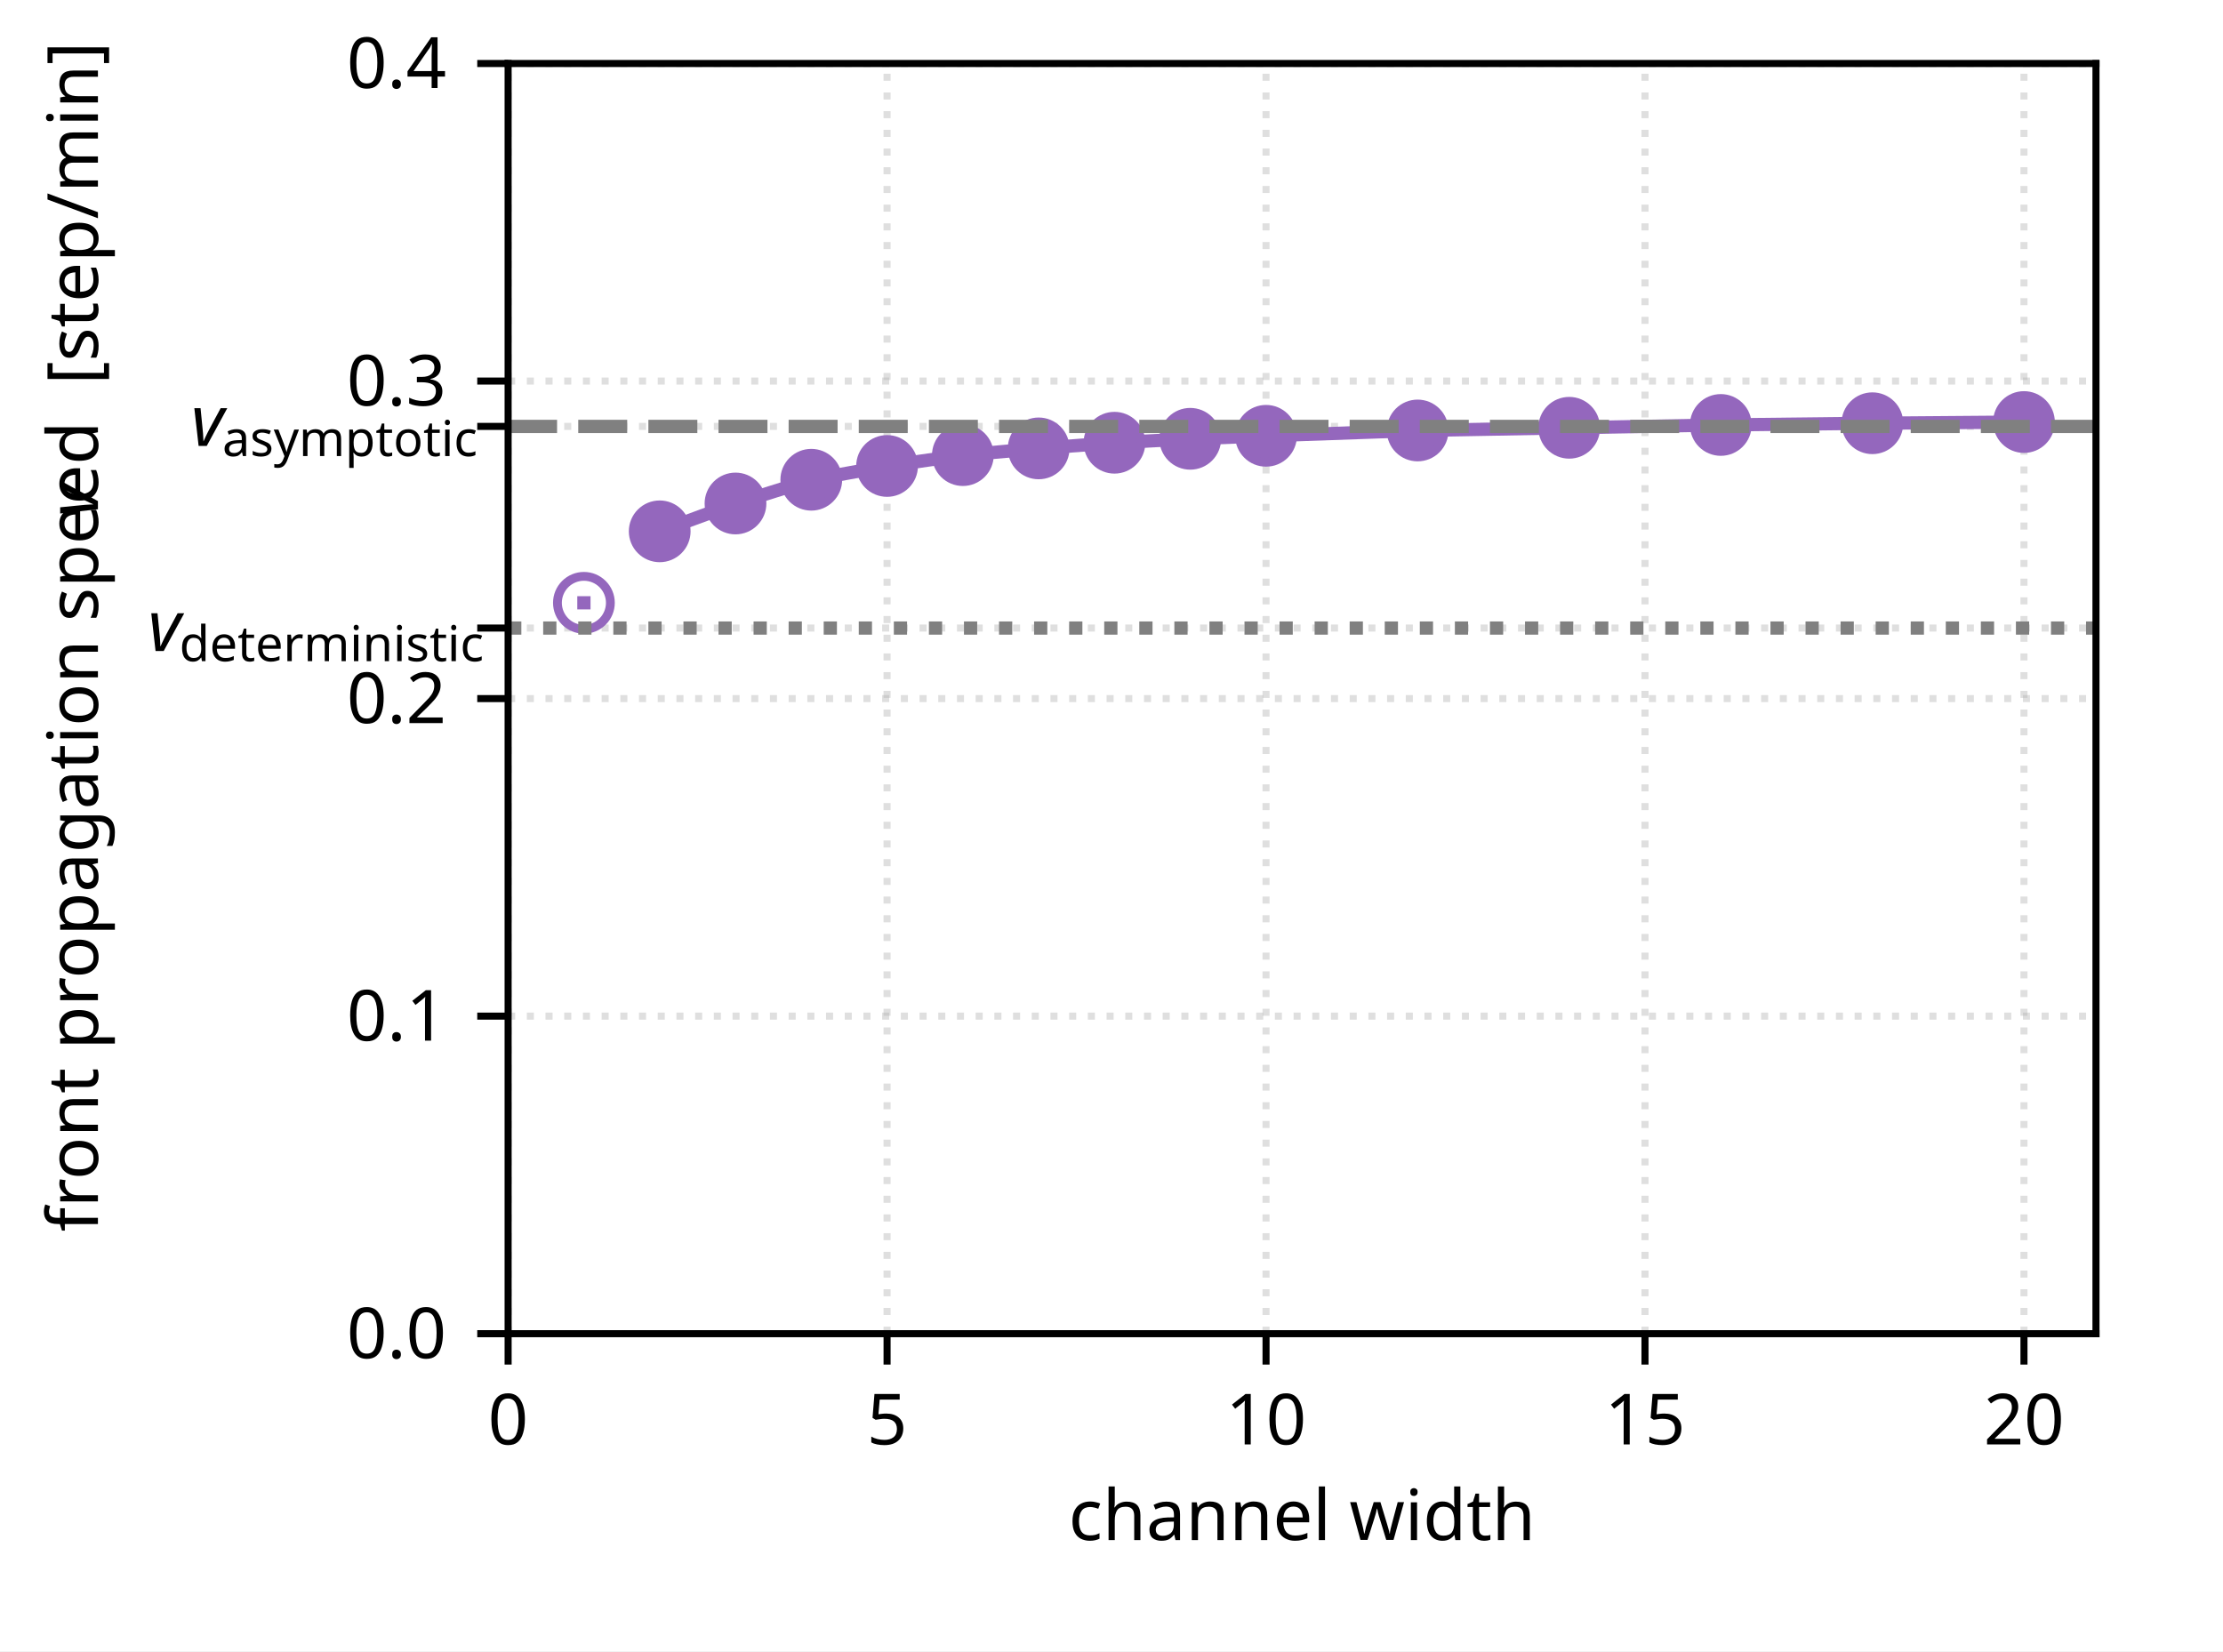
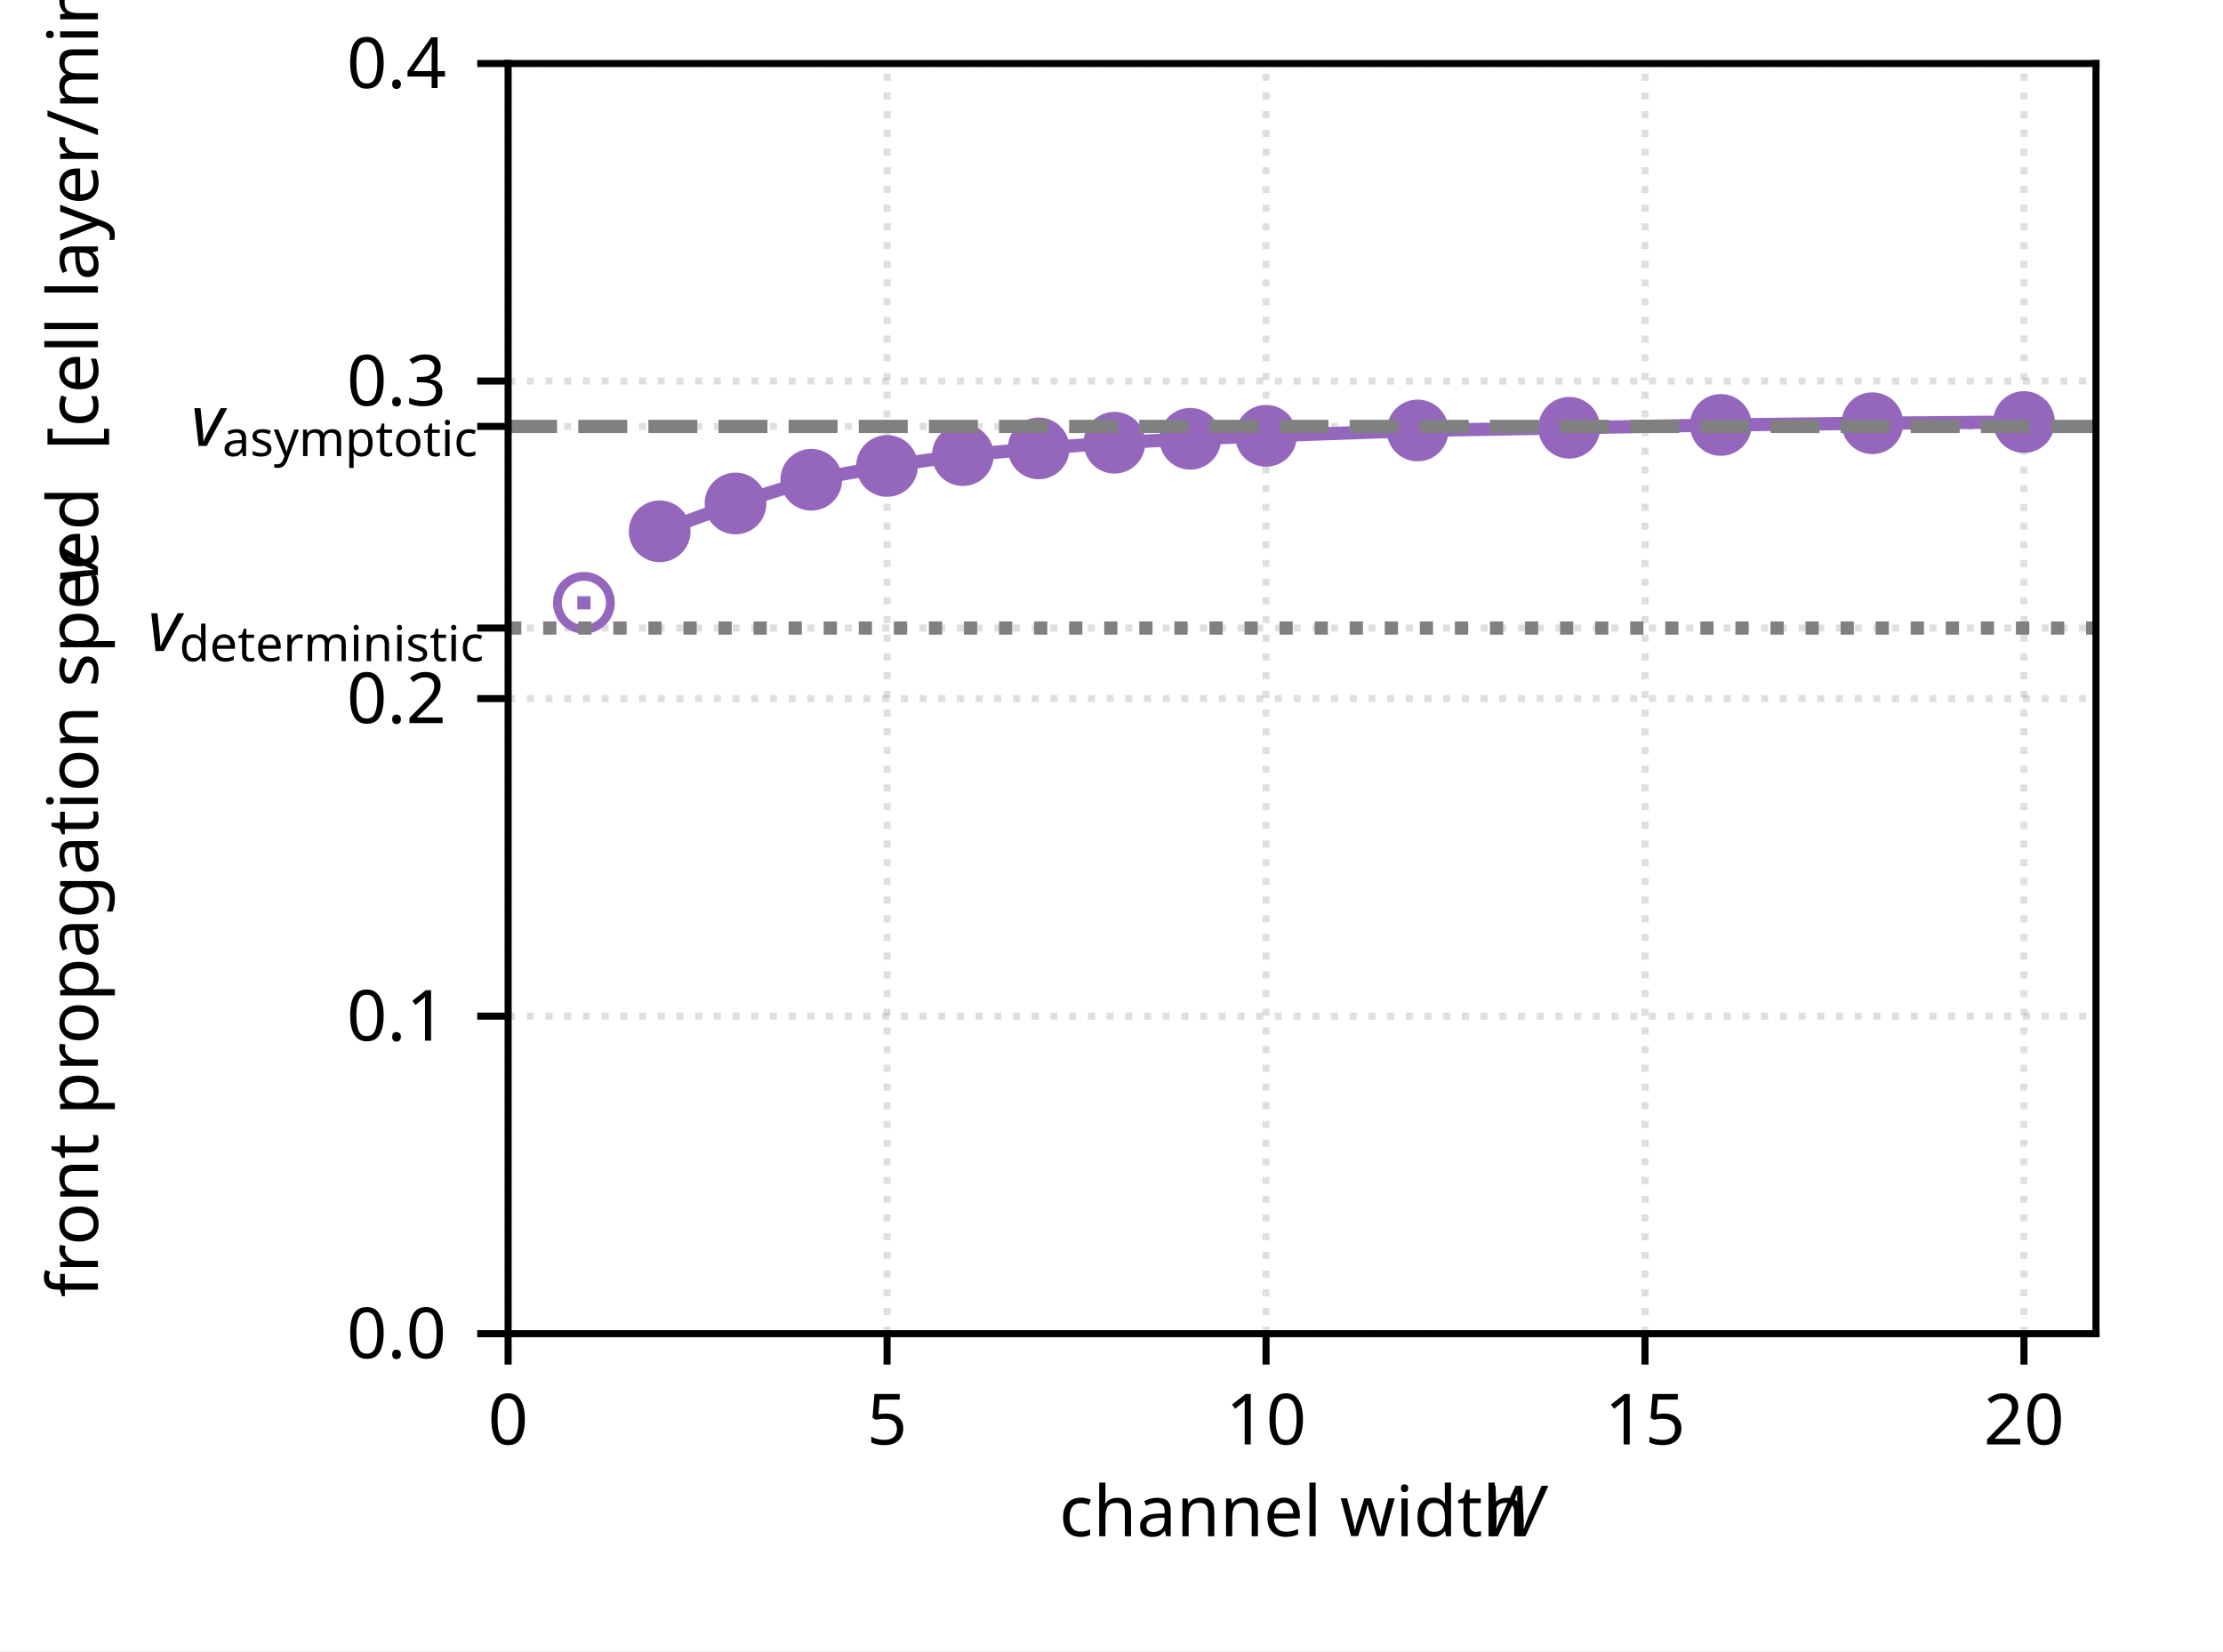
<svg xmlns="http://www.w3.org/2000/svg" xmlns:xlink="http://www.w3.org/1999/xlink" width="252pt" height="187.2pt" viewBox="0 0 252 187.2" version="1.1">
  <defs>
    <style type="text/css">*{stroke-linejoin: round; stroke-linecap: butt}</style>
  </defs>
  <g id="figure_1">
    <g id="patch_1">
      <path d="M 0 187.2  L 252 187.2  L 252 0  L 0 0  z " style="fill: #ffffff" />
    </g>
    <g id="axes_1">
      <g id="patch_2">
        <path d="M 57.6 151.2  L 237.6 151.2  L 237.6 7.2  L 57.6 7.2  z " style="fill: #ffffff" />
      </g>
      <g id="matplotlib.axis_1">
        <g id="xtick_1">
          <g id="line2d_1">
-             <path d="M 57.6 151.2  L 57.6 7.2  " clip-path="url(#p85b1e8e9c8)" style="fill: none; stroke-dasharray: 0.8,1.32; stroke-dashoffset: 0; stroke: #b0b0b0; stroke-opacity: 0.4; stroke-width: 0.8" />
+             <path d="M 57.6 151.2  L 57.6 7.2  " clip-path="url(#p3704e8347d)" style="fill: none; stroke-dasharray: 0.8,1.32; stroke-dashoffset: 0; stroke: #b0b0b0; stroke-opacity: 0.4; stroke-width: 0.8" />
          </g>
          <g id="line2d_2">
            <defs>
-               <path id="md397d6c0a4" d="M 0 0  L 0 3.5  " style="stroke: #000000; stroke-width: 0.8" />
+               <path id="me089b6466c" d="M 0 0  L 0 3.5  " style="stroke: #000000; stroke-width: 0.8" />
            </defs>
            <g>
-               <use xlink:href="#md397d6c0a4" x="57.6" y="151.2" style="stroke: #000000; stroke-width: 0.8" />
+               <use xlink:href="#me089b6466c" x="57.6" y="151.2" style="stroke: #000000; stroke-width: 0.8" />
            </g>
          </g>
          <g id="text_1">
            <text style="font: 8px 'Carlito', sans-serif; text-anchor: middle" x="57.6" y="163.755" transform="rotate(-0 57.6 163.755)">0</text>
          </g>
        </g>
        <g id="xtick_2">
          <g id="line2d_3">
-             <path d="M 100.559 151.2  L 100.559 7.2  " clip-path="url(#p85b1e8e9c8)" style="fill: none; stroke-dasharray: 0.8,1.32; stroke-dashoffset: 0; stroke: #b0b0b0; stroke-opacity: 0.4; stroke-width: 0.8" />
+             <path d="M 100.559 151.2  L 100.559 7.2  " clip-path="url(#p3704e8347d)" style="fill: none; stroke-dasharray: 0.8,1.32; stroke-dashoffset: 0; stroke: #b0b0b0; stroke-opacity: 0.4; stroke-width: 0.8" />
          </g>
          <g id="line2d_4">
            <g>
-               <use xlink:href="#md397d6c0a4" x="100.559" y="151.2" style="stroke: #000000; stroke-width: 0.8" />
+               <use xlink:href="#me089b6466c" x="100.559" y="151.2" style="stroke: #000000; stroke-width: 0.8" />
            </g>
          </g>
          <g id="text_2">
            <text style="font: 8px 'Carlito', sans-serif; text-anchor: middle" x="100.559" y="163.755" transform="rotate(-0 100.5594 163.755)">5</text>
          </g>
        </g>
        <g id="xtick_3">
          <g id="line2d_5">
-             <path d="M 143.519 151.2  L 143.519 7.2  " clip-path="url(#p85b1e8e9c8)" style="fill: none; stroke-dasharray: 0.8,1.32; stroke-dashoffset: 0; stroke: #b0b0b0; stroke-opacity: 0.4; stroke-width: 0.8" />
+             <path d="M 143.519 151.2  L 143.519 7.2  " clip-path="url(#p3704e8347d)" style="fill: none; stroke-dasharray: 0.8,1.32; stroke-dashoffset: 0; stroke: #b0b0b0; stroke-opacity: 0.4; stroke-width: 0.8" />
          </g>
          <g id="line2d_6">
            <g>
-               <use xlink:href="#md397d6c0a4" x="143.519" y="151.2" style="stroke: #000000; stroke-width: 0.8" />
+               <use xlink:href="#me089b6466c" x="143.519" y="151.2" style="stroke: #000000; stroke-width: 0.8" />
            </g>
          </g>
          <g id="text_3">
            <text style="font: 8px 'Carlito', sans-serif; text-anchor: middle" x="143.519" y="163.755" transform="rotate(-0 143.5189 163.755)">10</text>
          </g>
        </g>
        <g id="xtick_4">
          <g id="line2d_7">
-             <path d="M 186.478 151.2  L 186.478 7.2  " clip-path="url(#p85b1e8e9c8)" style="fill: none; stroke-dasharray: 0.8,1.32; stroke-dashoffset: 0; stroke: #b0b0b0; stroke-opacity: 0.4; stroke-width: 0.8" />
+             <path d="M 186.478 151.2  L 186.478 7.2  " clip-path="url(#p3704e8347d)" style="fill: none; stroke-dasharray: 0.8,1.32; stroke-dashoffset: 0; stroke: #b0b0b0; stroke-opacity: 0.4; stroke-width: 0.8" />
          </g>
          <g id="line2d_8">
            <g>
-               <use xlink:href="#md397d6c0a4" x="186.478" y="151.2" style="stroke: #000000; stroke-width: 0.8" />
+               <use xlink:href="#me089b6466c" x="186.478" y="151.2" style="stroke: #000000; stroke-width: 0.8" />
            </g>
          </g>
          <g id="text_4">
            <text style="font: 8px 'Carlito', sans-serif; text-anchor: middle" x="186.478" y="163.755" transform="rotate(-0 186.4783 163.755)">15</text>
          </g>
        </g>
        <g id="xtick_5">
          <g id="line2d_9">
-             <path d="M 229.438 151.2  L 229.438 7.2  " clip-path="url(#p85b1e8e9c8)" style="fill: none; stroke-dasharray: 0.8,1.32; stroke-dashoffset: 0; stroke: #b0b0b0; stroke-opacity: 0.4; stroke-width: 0.8" />
+             <path d="M 229.438 151.2  L 229.438 7.2  " clip-path="url(#p3704e8347d)" style="fill: none; stroke-dasharray: 0.8,1.32; stroke-dashoffset: 0; stroke: #b0b0b0; stroke-opacity: 0.4; stroke-width: 0.8" />
          </g>
          <g id="line2d_10">
            <g>
-               <use xlink:href="#md397d6c0a4" x="229.438" y="151.2" style="stroke: #000000; stroke-width: 0.8" />
+               <use xlink:href="#me089b6466c" x="229.438" y="151.2" style="stroke: #000000; stroke-width: 0.8" />
            </g>
          </g>
          <g id="text_5">
            <text style="font: 8px 'Carlito', sans-serif; text-anchor: middle" x="229.438" y="163.755" transform="rotate(-0 229.4377 163.755)">20</text>
          </g>
        </g>
        <g id="text_6">
-           <text style="font: 8px 'Carlito', sans-serif; text-anchor: middle" x="147.6" y="174.599" transform="rotate(-0 147.6 174.5987)">channel width</text>
+           <g transform="translate(120.08 174.5987)">
+             <text>
+               <tspan style="font: 8px 'Carlito'" x="0 3.383 7.586 11.418 15.621 19.824 23.805 25.641 27.449 33.168 35.004 39.207 41.887 46.09" y="-0.438">channel width </tspan>
+               <tspan style="font: italic 8px 'Carlito'" x="47.898" y="-0.438">W</tspan>
+             </text>
+           </g>
        </g>
      </g>
      <g id="matplotlib.axis_2">
        <g id="ytick_1">
          <g id="line2d_11">
-             <path d="M 57.6 151.2  L 237.6 151.2  " clip-path="url(#p85b1e8e9c8)" style="fill: none; stroke-dasharray: 0.8,1.32; stroke-dashoffset: 0; stroke: #b0b0b0; stroke-opacity: 0.4; stroke-width: 0.8" />
+             <path d="M 57.6 151.2  L 237.6 151.2  " clip-path="url(#p3704e8347d)" style="fill: none; stroke-dasharray: 0.8,1.32; stroke-dashoffset: 0; stroke: #b0b0b0; stroke-opacity: 0.4; stroke-width: 0.8" />
          </g>
          <g id="line2d_12">
            <defs>
-               <path id="mbe26a3893d" d="M 0 0  L -3.5 0  " style="stroke: #000000; stroke-width: 0.8" />
+               <path id="m985e0c6b55" d="M 0 0  L -3.5 0  " style="stroke: #000000; stroke-width: 0.8" />
            </defs>
            <g>
-               <use xlink:href="#mbe26a3893d" x="57.6" y="151.2" style="stroke: #000000; stroke-width: 0.8" />
+               <use xlink:href="#m985e0c6b55" x="57.6" y="151.2" style="stroke: #000000; stroke-width: 0.8" />
            </g>
          </g>
          <g id="text_7">
            <text style="font: 8px 'Carlito', sans-serif; text-anchor: end" x="50.6" y="153.977" transform="rotate(-0 50.6 153.9775)">0.0</text>
          </g>
        </g>
        <g id="ytick_2">
          <g id="line2d_13">
-             <path d="M 57.6 115.2  L 237.6 115.2  " clip-path="url(#p85b1e8e9c8)" style="fill: none; stroke-dasharray: 0.8,1.32; stroke-dashoffset: 0; stroke: #b0b0b0; stroke-opacity: 0.4; stroke-width: 0.8" />
+             <path d="M 57.6 115.2  L 237.6 115.2  " clip-path="url(#p3704e8347d)" style="fill: none; stroke-dasharray: 0.8,1.32; stroke-dashoffset: 0; stroke: #b0b0b0; stroke-opacity: 0.4; stroke-width: 0.8" />
          </g>
          <g id="line2d_14">
            <g>
-               <use xlink:href="#mbe26a3893d" x="57.6" y="115.2" style="stroke: #000000; stroke-width: 0.8" />
+               <use xlink:href="#m985e0c6b55" x="57.6" y="115.2" style="stroke: #000000; stroke-width: 0.8" />
            </g>
          </g>
          <g id="text_8">
            <text style="font: 8px 'Carlito', sans-serif; text-anchor: end" x="50.6" y="117.978" transform="rotate(-0 50.6 117.9775)">0.1</text>
          </g>
        </g>
        <g id="ytick_3">
          <g id="line2d_15">
-             <path d="M 57.6 79.2  L 237.6 79.2  " clip-path="url(#p85b1e8e9c8)" style="fill: none; stroke-dasharray: 0.8,1.32; stroke-dashoffset: 0; stroke: #b0b0b0; stroke-opacity: 0.4; stroke-width: 0.8" />
+             <path d="M 57.6 79.2  L 237.6 79.2  " clip-path="url(#p3704e8347d)" style="fill: none; stroke-dasharray: 0.8,1.32; stroke-dashoffset: 0; stroke: #b0b0b0; stroke-opacity: 0.4; stroke-width: 0.8" />
          </g>
          <g id="line2d_16">
            <g>
-               <use xlink:href="#mbe26a3893d" x="57.6" y="79.2" style="stroke: #000000; stroke-width: 0.8" />
+               <use xlink:href="#m985e0c6b55" x="57.6" y="79.2" style="stroke: #000000; stroke-width: 0.8" />
            </g>
          </g>
          <g id="text_9">
            <text style="font: 8px 'Carlito', sans-serif; text-anchor: end" x="50.6" y="81.978" transform="rotate(-0 50.6 81.9775)">0.2</text>
          </g>
        </g>
        <g id="ytick_4">
          <g id="line2d_17">
-             <path d="M 57.6 43.2  L 237.6 43.2  " clip-path="url(#p85b1e8e9c8)" style="fill: none; stroke-dasharray: 0.8,1.32; stroke-dashoffset: 0; stroke: #b0b0b0; stroke-opacity: 0.4; stroke-width: 0.8" />
+             <path d="M 57.6 43.2  L 237.6 43.2  " clip-path="url(#p3704e8347d)" style="fill: none; stroke-dasharray: 0.8,1.32; stroke-dashoffset: 0; stroke: #b0b0b0; stroke-opacity: 0.4; stroke-width: 0.8" />
          </g>
          <g id="line2d_18">
            <g>
-               <use xlink:href="#mbe26a3893d" x="57.6" y="43.2" style="stroke: #000000; stroke-width: 0.8" />
+               <use xlink:href="#m985e0c6b55" x="57.6" y="43.2" style="stroke: #000000; stroke-width: 0.8" />
            </g>
          </g>
          <g id="text_10">
            <text style="font: 8px 'Carlito', sans-serif; text-anchor: end" x="50.6" y="45.977" transform="rotate(-0 50.6 45.9775)">0.3</text>
          </g>
        </g>
        <g id="ytick_5">
          <g id="line2d_19">
-             <path d="M 57.6 7.2  L 237.6 7.2  " clip-path="url(#p85b1e8e9c8)" style="fill: none; stroke-dasharray: 0.8,1.32; stroke-dashoffset: 0; stroke: #b0b0b0; stroke-opacity: 0.4; stroke-width: 0.8" />
+             <path d="M 57.6 7.2  L 237.6 7.2  " clip-path="url(#p3704e8347d)" style="fill: none; stroke-dasharray: 0.8,1.32; stroke-dashoffset: 0; stroke: #b0b0b0; stroke-opacity: 0.4; stroke-width: 0.8" />
          </g>
          <g id="line2d_20">
            <g>
-               <use xlink:href="#mbe26a3893d" x="57.6" y="7.2" style="stroke: #000000; stroke-width: 0.8" />
+               <use xlink:href="#m985e0c6b55" x="57.6" y="7.2" style="stroke: #000000; stroke-width: 0.8" />
            </g>
          </g>
          <g id="text_11">
            <text style="font: 8px 'Carlito', sans-serif; text-anchor: end" x="50.6" y="9.977" transform="rotate(-0 50.6 9.9775)">0.4</text>
          </g>
        </g>
        <g id="ytick_6">
          <g id="line2d_21">
-             <path d="M 57.6 71.2  L 237.6 71.2  " clip-path="url(#p85b1e8e9c8)" style="fill: none; stroke-dasharray: 0.8,1.32; stroke-dashoffset: 0; stroke: #b0b0b0; stroke-opacity: 0.4; stroke-width: 0.8" />
+             <path d="M 57.6 71.2  L 237.6 71.2  " clip-path="url(#p3704e8347d)" style="fill: none; stroke-dasharray: 0.8,1.32; stroke-dashoffset: 0; stroke: #b0b0b0; stroke-opacity: 0.4; stroke-width: 0.8" />
          </g>
          <g id="line2d_22">
            <g>
-               <use xlink:href="#mbe26a3893d" x="57.6" y="71.2" style="stroke: #000000; stroke-width: 0.8" />
+               <use xlink:href="#m985e0c6b55" x="57.6" y="71.2" style="stroke: #000000; stroke-width: 0.8" />
            </g>
          </g>
          <g id="text_12">
            <g transform="translate(16.76 73.9775)">
              <text>
                <tspan style="font: italic 8px 'Carlito'" x="0" y="-0.172">v</tspan>
                <tspan style="font: 5.6px 'Carlito'" x="3.566 6.509 9.295 11.171 13.957 15.909 20.383 21.668 24.61 25.895 28.086 29.961 31.246" y="0.977">deterministic</tspan>
              </text>
            </g>
          </g>
        </g>
        <g id="ytick_7">
          <g id="line2d_23">
-             <path d="M 57.6 48.343  L 237.6 48.343  " clip-path="url(#p85b1e8e9c8)" style="fill: none; stroke-dasharray: 0.8,1.32; stroke-dashoffset: 0; stroke: #b0b0b0; stroke-opacity: 0.4; stroke-width: 0.8" />
+             <path d="M 57.6 48.343  L 237.6 48.343  " clip-path="url(#p3704e8347d)" style="fill: none; stroke-dasharray: 0.8,1.32; stroke-dashoffset: 0; stroke: #b0b0b0; stroke-opacity: 0.4; stroke-width: 0.8" />
          </g>
          <g id="line2d_24">
            <g>
-               <use xlink:href="#mbe26a3893d" x="57.6" y="48.343" style="stroke: #000000; stroke-width: 0.8" />
+               <use xlink:href="#m985e0c6b55" x="57.6" y="48.343" style="stroke: #000000; stroke-width: 0.8" />
            </g>
          </g>
          <g id="text_13">
            <g transform="translate(21.64 50.72473)">
              <text>
                <tspan style="font: italic 8px 'Carlito'" x="0" y="-0.172">v</tspan>
                <tspan style="font: 5.6px 'Carlito'" x="3.566 6.249 8.439 10.974 15.447 18.389 20.265 23.218 25.094 26.379" y="0.977">asymptotic</tspan>
              </text>
            </g>
          </g>
        </g>
        <g id="text_14">
-           <g transform="translate(11.32 139.64) rotate(-90)">
+           <g transform="translate(11.32 147.08) rotate(-90)">
            <text>
-               <tspan style="font: 8px 'Carlito'" x="0 2.441 5.23 9.449 13.652 16.332 18.141 22.344 25.133 29.352 33.555 37.387 41.152 44.984 47.664 49.5 53.719 57.922 59.73 62.859 67.062 71.043 75.023 79.227 84.602 86.41 88.863 91.992 94.672 98.652 102.855 105.945 112.336 114.172 118.375" y="-0.219">front propagation speed  [step/min]</tspan>
+               <tspan style="font: 8px 'Carlito'" x="0 2.441 5.23 9.449 13.652 16.332 18.141 22.344 25.133 29.352 33.555 37.387 41.152 44.984 47.664 49.5 53.719 57.922 59.73 62.859 67.062 71.043 75.023 79.227 84.602 86.41 88.863 92.246 96.227 98.062 99.898 101.707 103.543 107.375 110.996 114.977 117.766 120.855 127.246 129.082 133.285" y="-0.219">front propagation speed  [cell layer/min]</tspan>
              <tspan style="font: italic 8px 'Carlito'" x="81.035" y="-0.219">v</tspan>
            </text>
          </g>
        </g>
      </g>
      <g id="line2d_25">
-         <path clip-path="url(#p85b1e8e9c8)" style="fill: none; stroke: #9467bd; stroke-width: 1.5; stroke-linecap: square" />
+         <path clip-path="url(#p3704e8347d)" style="fill: none; stroke: #9467bd; stroke-width: 1.5; stroke-linecap: square" />
        <defs>
-           <path id="mc7eded3a9b" d="M 0 3  C 0.796 3 1.559 2.684 2.121 2.121  C 2.684 1.559 3 0.796 3 0  C 3 -0.796 2.684 -1.559 2.121 -2.121  C 1.559 -2.684 0.796 -3 0 -3  C -0.796 -3 -1.559 -2.684 -2.121 -2.121  C -2.684 -1.559 -3 -0.796 -3 0  C -3 0.796 -2.684 1.559 -2.121 2.121  C -1.559 2.684 -0.796 3 0 3  z " style="stroke: #9467bd" />
+           <path id="m5e8b9416e0" d="M 0 3  C 0.796 3 1.559 2.684 2.121 2.121  C 2.684 1.559 3 0.796 3 0  C 3 -0.796 2.684 -1.559 2.121 -2.121  C 1.559 -2.684 0.796 -3 0 -3  C -0.796 -3 -1.559 -2.684 -2.121 -2.121  C -2.684 -1.559 -3 -0.796 -3 0  C -3 0.796 -2.684 1.559 -2.121 2.121  C -1.559 2.684 -0.796 3 0 3  z " style="stroke: #9467bd" />
        </defs>
-         <g clip-path="url(#p85b1e8e9c8)" />
+         <g clip-path="url(#p3704e8347d)" />
      </g>
      <g id="line2d_26">
-         <path d="M 74.784 60.237  L 83.376 57.08  L 91.968 54.388  L 100.559 52.826  L 109.151 51.596  L 117.743 50.834  L 126.335 50.192  L 134.927 49.746  L 143.519 49.407  L 160.703 48.803  L 177.886 48.497  L 195.07 48.177  L 212.254 47.982  L 229.438 47.847  " clip-path="url(#p85b1e8e9c8)" style="fill: none; stroke: #9467bd; stroke-width: 1.5; stroke-linecap: square" />
-         <g clip-path="url(#p85b1e8e9c8)">
-           <use xlink:href="#mc7eded3a9b" x="74.784" y="60.237" style="fill: #9467bd; stroke: #9467bd" />
-           <use xlink:href="#mc7eded3a9b" x="83.376" y="57.08" style="fill: #9467bd; stroke: #9467bd" />
-           <use xlink:href="#mc7eded3a9b" x="91.968" y="54.388" style="fill: #9467bd; stroke: #9467bd" />
-           <use xlink:href="#mc7eded3a9b" x="100.559" y="52.826" style="fill: #9467bd; stroke: #9467bd" />
-           <use xlink:href="#mc7eded3a9b" x="109.151" y="51.596" style="fill: #9467bd; stroke: #9467bd" />
-           <use xlink:href="#mc7eded3a9b" x="117.743" y="50.834" style="fill: #9467bd; stroke: #9467bd" />
-           <use xlink:href="#mc7eded3a9b" x="126.335" y="50.192" style="fill: #9467bd; stroke: #9467bd" />
-           <use xlink:href="#mc7eded3a9b" x="134.927" y="49.746" style="fill: #9467bd; stroke: #9467bd" />
-           <use xlink:href="#mc7eded3a9b" x="143.519" y="49.407" style="fill: #9467bd; stroke: #9467bd" />
-           <use xlink:href="#mc7eded3a9b" x="160.703" y="48.803" style="fill: #9467bd; stroke: #9467bd" />
-           <use xlink:href="#mc7eded3a9b" x="177.886" y="48.497" style="fill: #9467bd; stroke: #9467bd" />
-           <use xlink:href="#mc7eded3a9b" x="195.07" y="48.177" style="fill: #9467bd; stroke: #9467bd" />
-           <use xlink:href="#mc7eded3a9b" x="212.254" y="47.982" style="fill: #9467bd; stroke: #9467bd" />
-           <use xlink:href="#mc7eded3a9b" x="229.438" y="47.847" style="fill: #9467bd; stroke: #9467bd" />
+         <path d="M 74.784 60.237  L 83.376 57.08  L 91.968 54.388  L 100.559 52.826  L 109.151 51.596  L 117.743 50.834  L 126.335 50.192  L 134.927 49.746  L 143.519 49.407  L 160.703 48.803  L 177.886 48.497  L 195.07 48.177  L 212.254 47.982  L 229.438 47.847  " clip-path="url(#p3704e8347d)" style="fill: none; stroke: #9467bd; stroke-width: 1.5; stroke-linecap: square" />
+         <g clip-path="url(#p3704e8347d)">
+           <use xlink:href="#m5e8b9416e0" x="74.784" y="60.237" style="fill: #9467bd; stroke: #9467bd" />
+           <use xlink:href="#m5e8b9416e0" x="83.376" y="57.08" style="fill: #9467bd; stroke: #9467bd" />
+           <use xlink:href="#m5e8b9416e0" x="91.968" y="54.388" style="fill: #9467bd; stroke: #9467bd" />
+           <use xlink:href="#m5e8b9416e0" x="100.559" y="52.826" style="fill: #9467bd; stroke: #9467bd" />
+           <use xlink:href="#m5e8b9416e0" x="109.151" y="51.596" style="fill: #9467bd; stroke: #9467bd" />
+           <use xlink:href="#m5e8b9416e0" x="117.743" y="50.834" style="fill: #9467bd; stroke: #9467bd" />
+           <use xlink:href="#m5e8b9416e0" x="126.335" y="50.192" style="fill: #9467bd; stroke: #9467bd" />
+           <use xlink:href="#m5e8b9416e0" x="134.927" y="49.746" style="fill: #9467bd; stroke: #9467bd" />
+           <use xlink:href="#m5e8b9416e0" x="143.519" y="49.407" style="fill: #9467bd; stroke: #9467bd" />
+           <use xlink:href="#m5e8b9416e0" x="160.703" y="48.803" style="fill: #9467bd; stroke: #9467bd" />
+           <use xlink:href="#m5e8b9416e0" x="177.886" y="48.497" style="fill: #9467bd; stroke: #9467bd" />
+           <use xlink:href="#m5e8b9416e0" x="195.07" y="48.177" style="fill: #9467bd; stroke: #9467bd" />
+           <use xlink:href="#m5e8b9416e0" x="212.254" y="47.982" style="fill: #9467bd; stroke: #9467bd" />
+           <use xlink:href="#m5e8b9416e0" x="229.438" y="47.847" style="fill: #9467bd; stroke: #9467bd" />
        </g>
      </g>
      <g id="line2d_27">
-         <path clip-path="url(#p85b1e8e9c8)" style="fill: none; stroke: #9467bd; stroke-width: 1.5; stroke-linecap: square" />
+         <path clip-path="url(#p3704e8347d)" style="fill: none; stroke: #9467bd; stroke-width: 1.5; stroke-linecap: square" />
        <defs>
-           <path id="m6b0a441357" d="M 0 3  C 0.796 3 1.559 2.684 2.121 2.121  C 2.684 1.559 3 0.796 3 0  C 3 -0.796 2.684 -1.559 2.121 -2.121  C 1.559 -2.684 0.796 -3 0 -3  C -0.796 -3 -1.559 -2.684 -2.121 -2.121  C -2.684 -1.559 -3 -0.796 -3 0  C -3 0.796 -2.684 1.559 -2.121 2.121  C -1.559 2.684 -0.796 3 0 3  z " style="stroke: #9467bd" />
+           <path id="ma3c7f8ebbb" d="M 0 3  C 0.796 3 1.559 2.684 2.121 2.121  C 2.684 1.559 3 0.796 3 0  C 3 -0.796 2.684 -1.559 2.121 -2.121  C 1.559 -2.684 0.796 -3 0 -3  C -0.796 -3 -1.559 -2.684 -2.121 -2.121  C -2.684 -1.559 -3 -0.796 -3 0  C -3 0.796 -2.684 1.559 -2.121 2.121  C -1.559 2.684 -0.796 3 0 3  z " style="stroke: #9467bd" />
        </defs>
-         <g clip-path="url(#p85b1e8e9c8)" />
+         <g clip-path="url(#p3704e8347d)" />
      </g>
      <g id="line2d_28">
-         <path d="M 66.192 68.341  " clip-path="url(#p85b1e8e9c8)" style="fill: none; stroke: #9467bd; stroke-width: 1.5; stroke-linecap: square" />
-         <g clip-path="url(#p85b1e8e9c8)">
-           <use xlink:href="#m6b0a441357" x="66.192" y="68.341" style="fill-opacity: 0; stroke: #9467bd" />
+         <path d="M 66.192 68.341  " clip-path="url(#p3704e8347d)" style="fill: none; stroke: #9467bd; stroke-width: 1.5; stroke-linecap: square" />
+         <g clip-path="url(#p3704e8347d)">
+           <use xlink:href="#ma3c7f8ebbb" x="66.192" y="68.341" style="fill-opacity: 0; stroke: #9467bd" />
        </g>
      </g>
      <g id="LineCollection_1">
-         <path d="M 57.6 71.2  L 246.621 71.2  " clip-path="url(#p85b1e8e9c8)" style="fill: none; stroke-dasharray: 1.5,2.475; stroke-dashoffset: 0; stroke: #808080; stroke-width: 1.5" />
+         <path d="M 57.6 71.2  L 246.621 71.2  " clip-path="url(#p3704e8347d)" style="fill: none; stroke-dasharray: 1.5,2.475; stroke-dashoffset: 0; stroke: #808080; stroke-width: 1.5" />
      </g>
      <g id="LineCollection_2">
-         <path d="M 57.6 48.343  L 246.621 48.343  " clip-path="url(#p85b1e8e9c8)" style="fill: none; stroke-dasharray: 5.55,2.4; stroke-dashoffset: 0; stroke: #808080; stroke-width: 1.5" />
+         <path d="M 57.6 48.343  L 246.621 48.343  " clip-path="url(#p3704e8347d)" style="fill: none; stroke-dasharray: 5.55,2.4; stroke-dashoffset: 0; stroke: #808080; stroke-width: 1.5" />
      </g>
      <g id="patch_3">
        <path d="M 57.6 151.2  L 57.6 7.2  " style="fill: none; stroke: #000000; stroke-width: 0.8; stroke-linejoin: miter; stroke-linecap: square" />
      </g>
      <g id="patch_4">
        <path d="M 237.6 151.2  L 237.6 7.2  " style="fill: none; stroke: #000000; stroke-width: 0.8; stroke-linejoin: miter; stroke-linecap: square" />
      </g>
      <g id="patch_5">
        <path d="M 57.6 151.2  L 237.6 151.2  " style="fill: none; stroke: #000000; stroke-width: 0.8; stroke-linejoin: miter; stroke-linecap: square" />
      </g>
      <g id="patch_6">
        <path d="M 57.6 7.2  L 237.6 7.2  " style="fill: none; stroke: #000000; stroke-width: 0.8; stroke-linejoin: miter; stroke-linecap: square" />
      </g>
    </g>
  </g>
  <defs>
-     <clipPath id="p85b1e8e9c8">
+     <clipPath id="p3704e8347d">
      <rect x="57.6" y="7.2" width="180" height="144" />
    </clipPath>
  </defs>
</svg>
